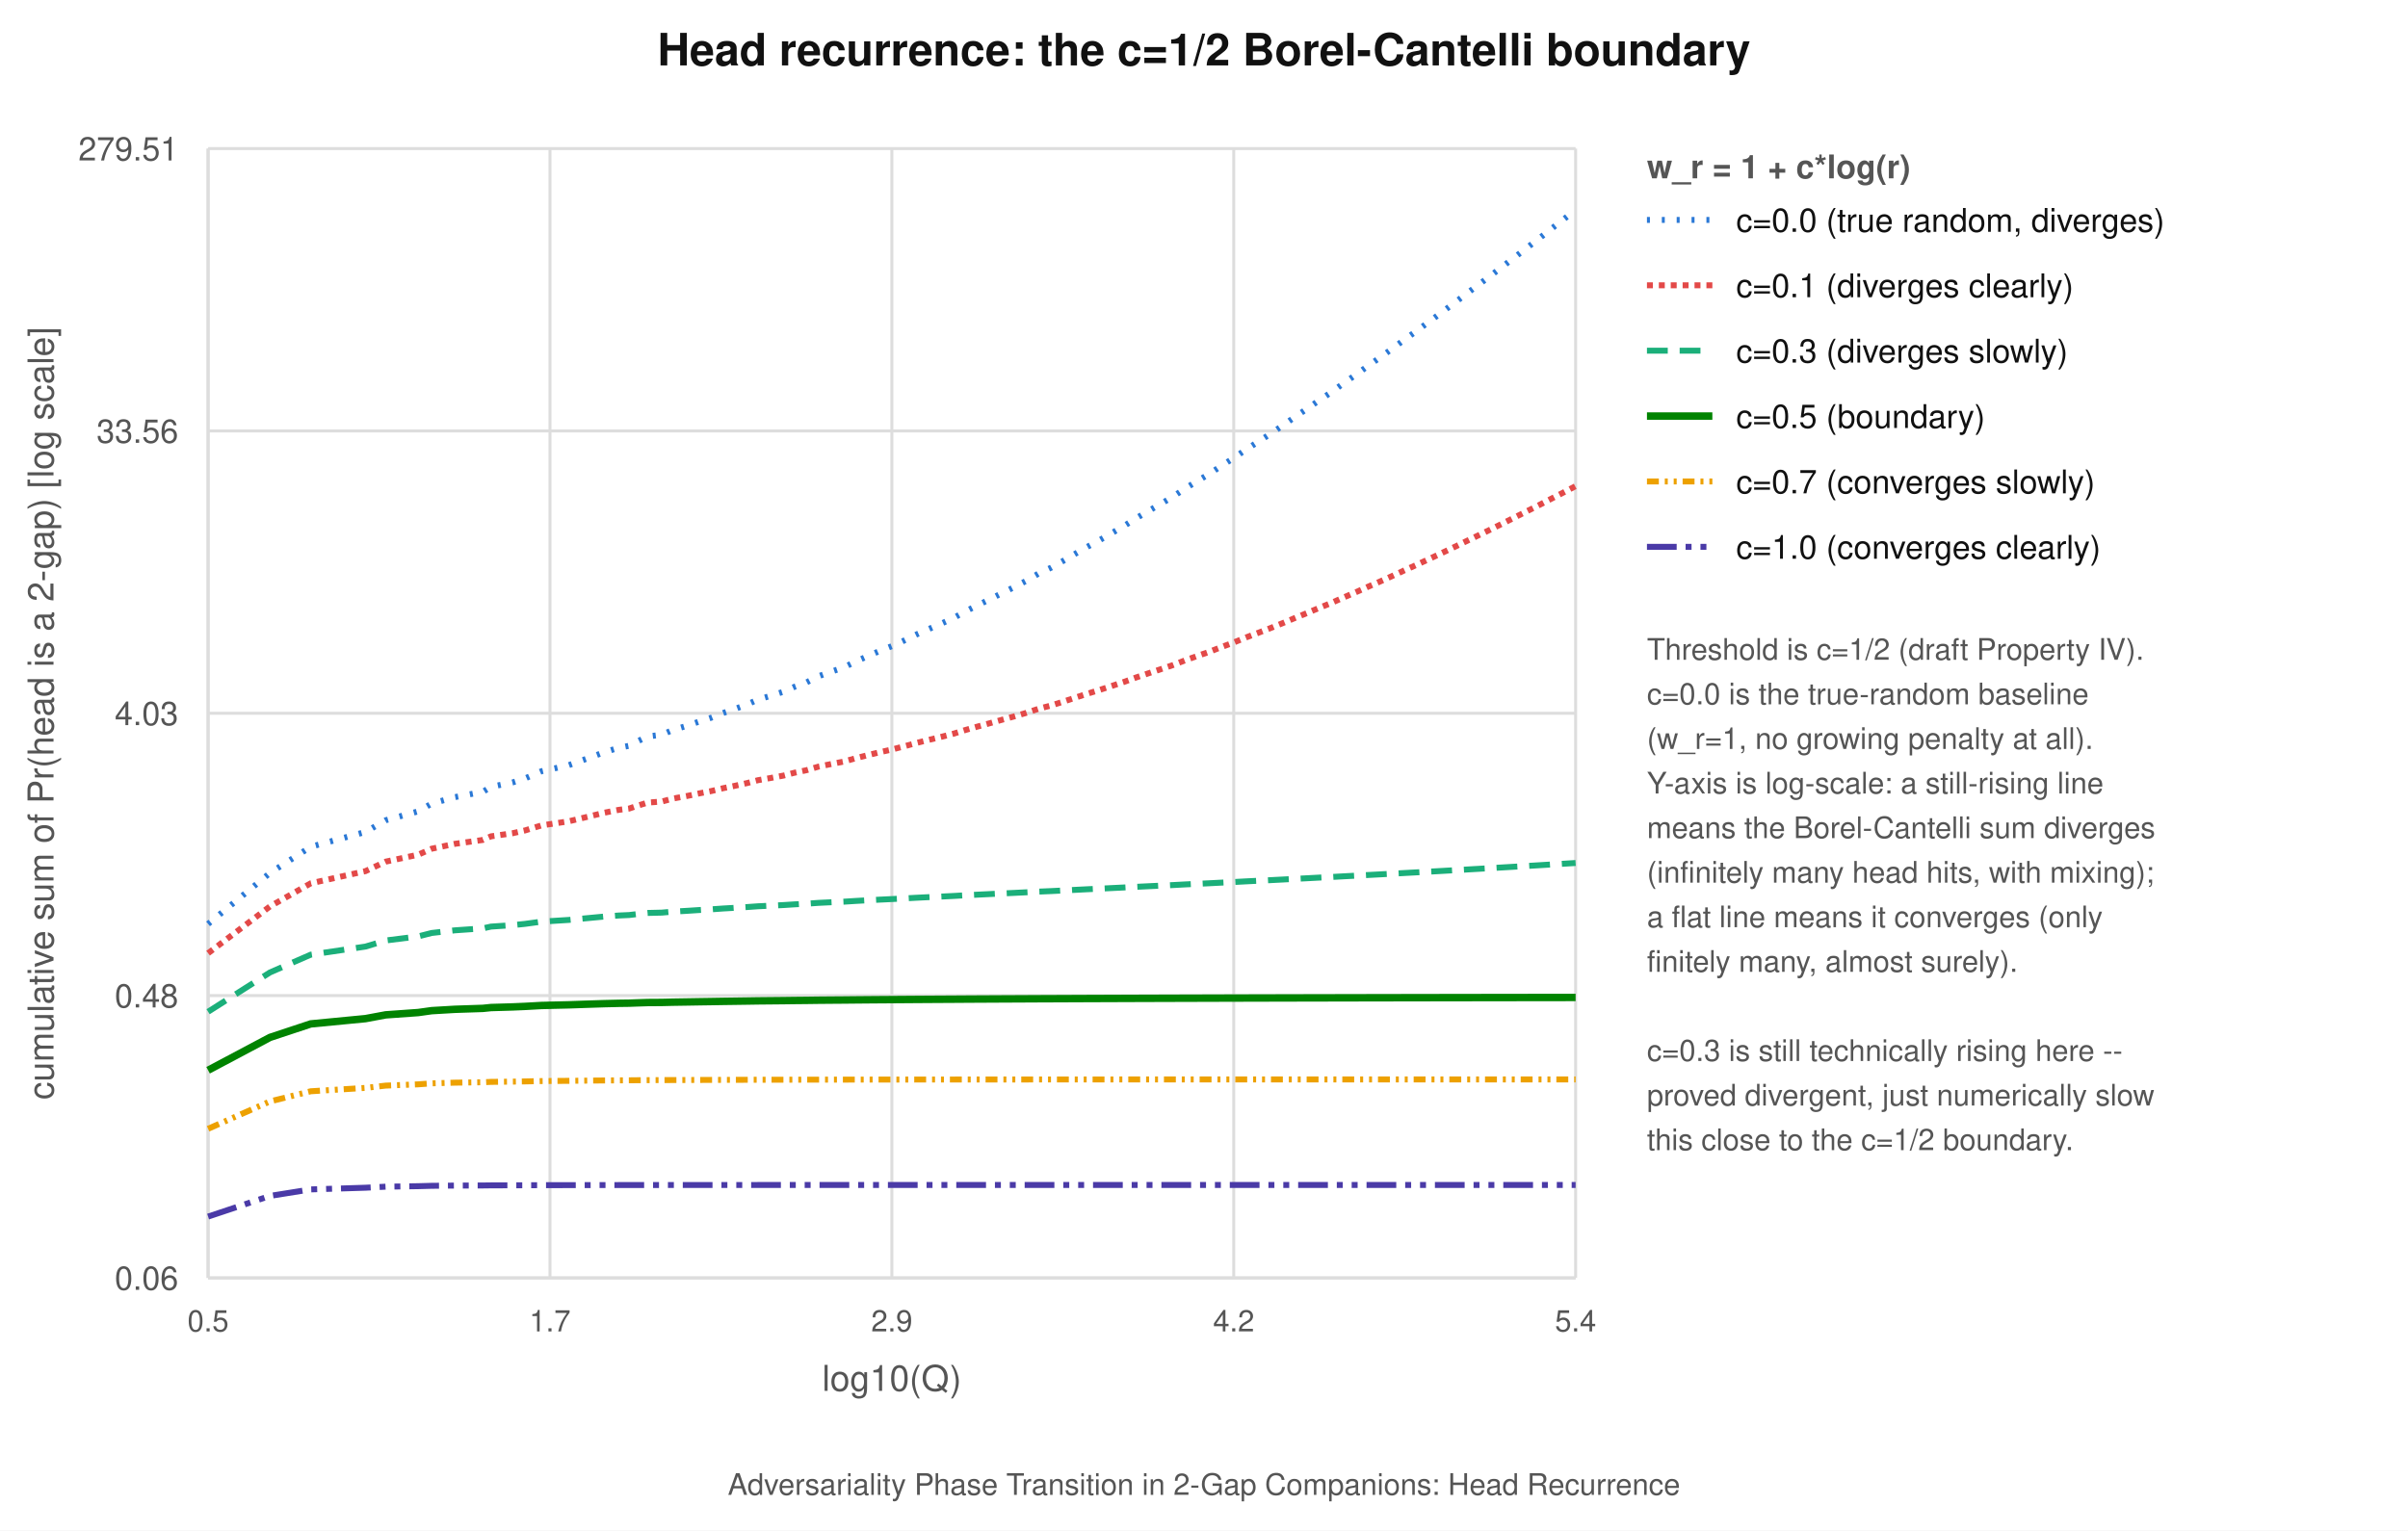
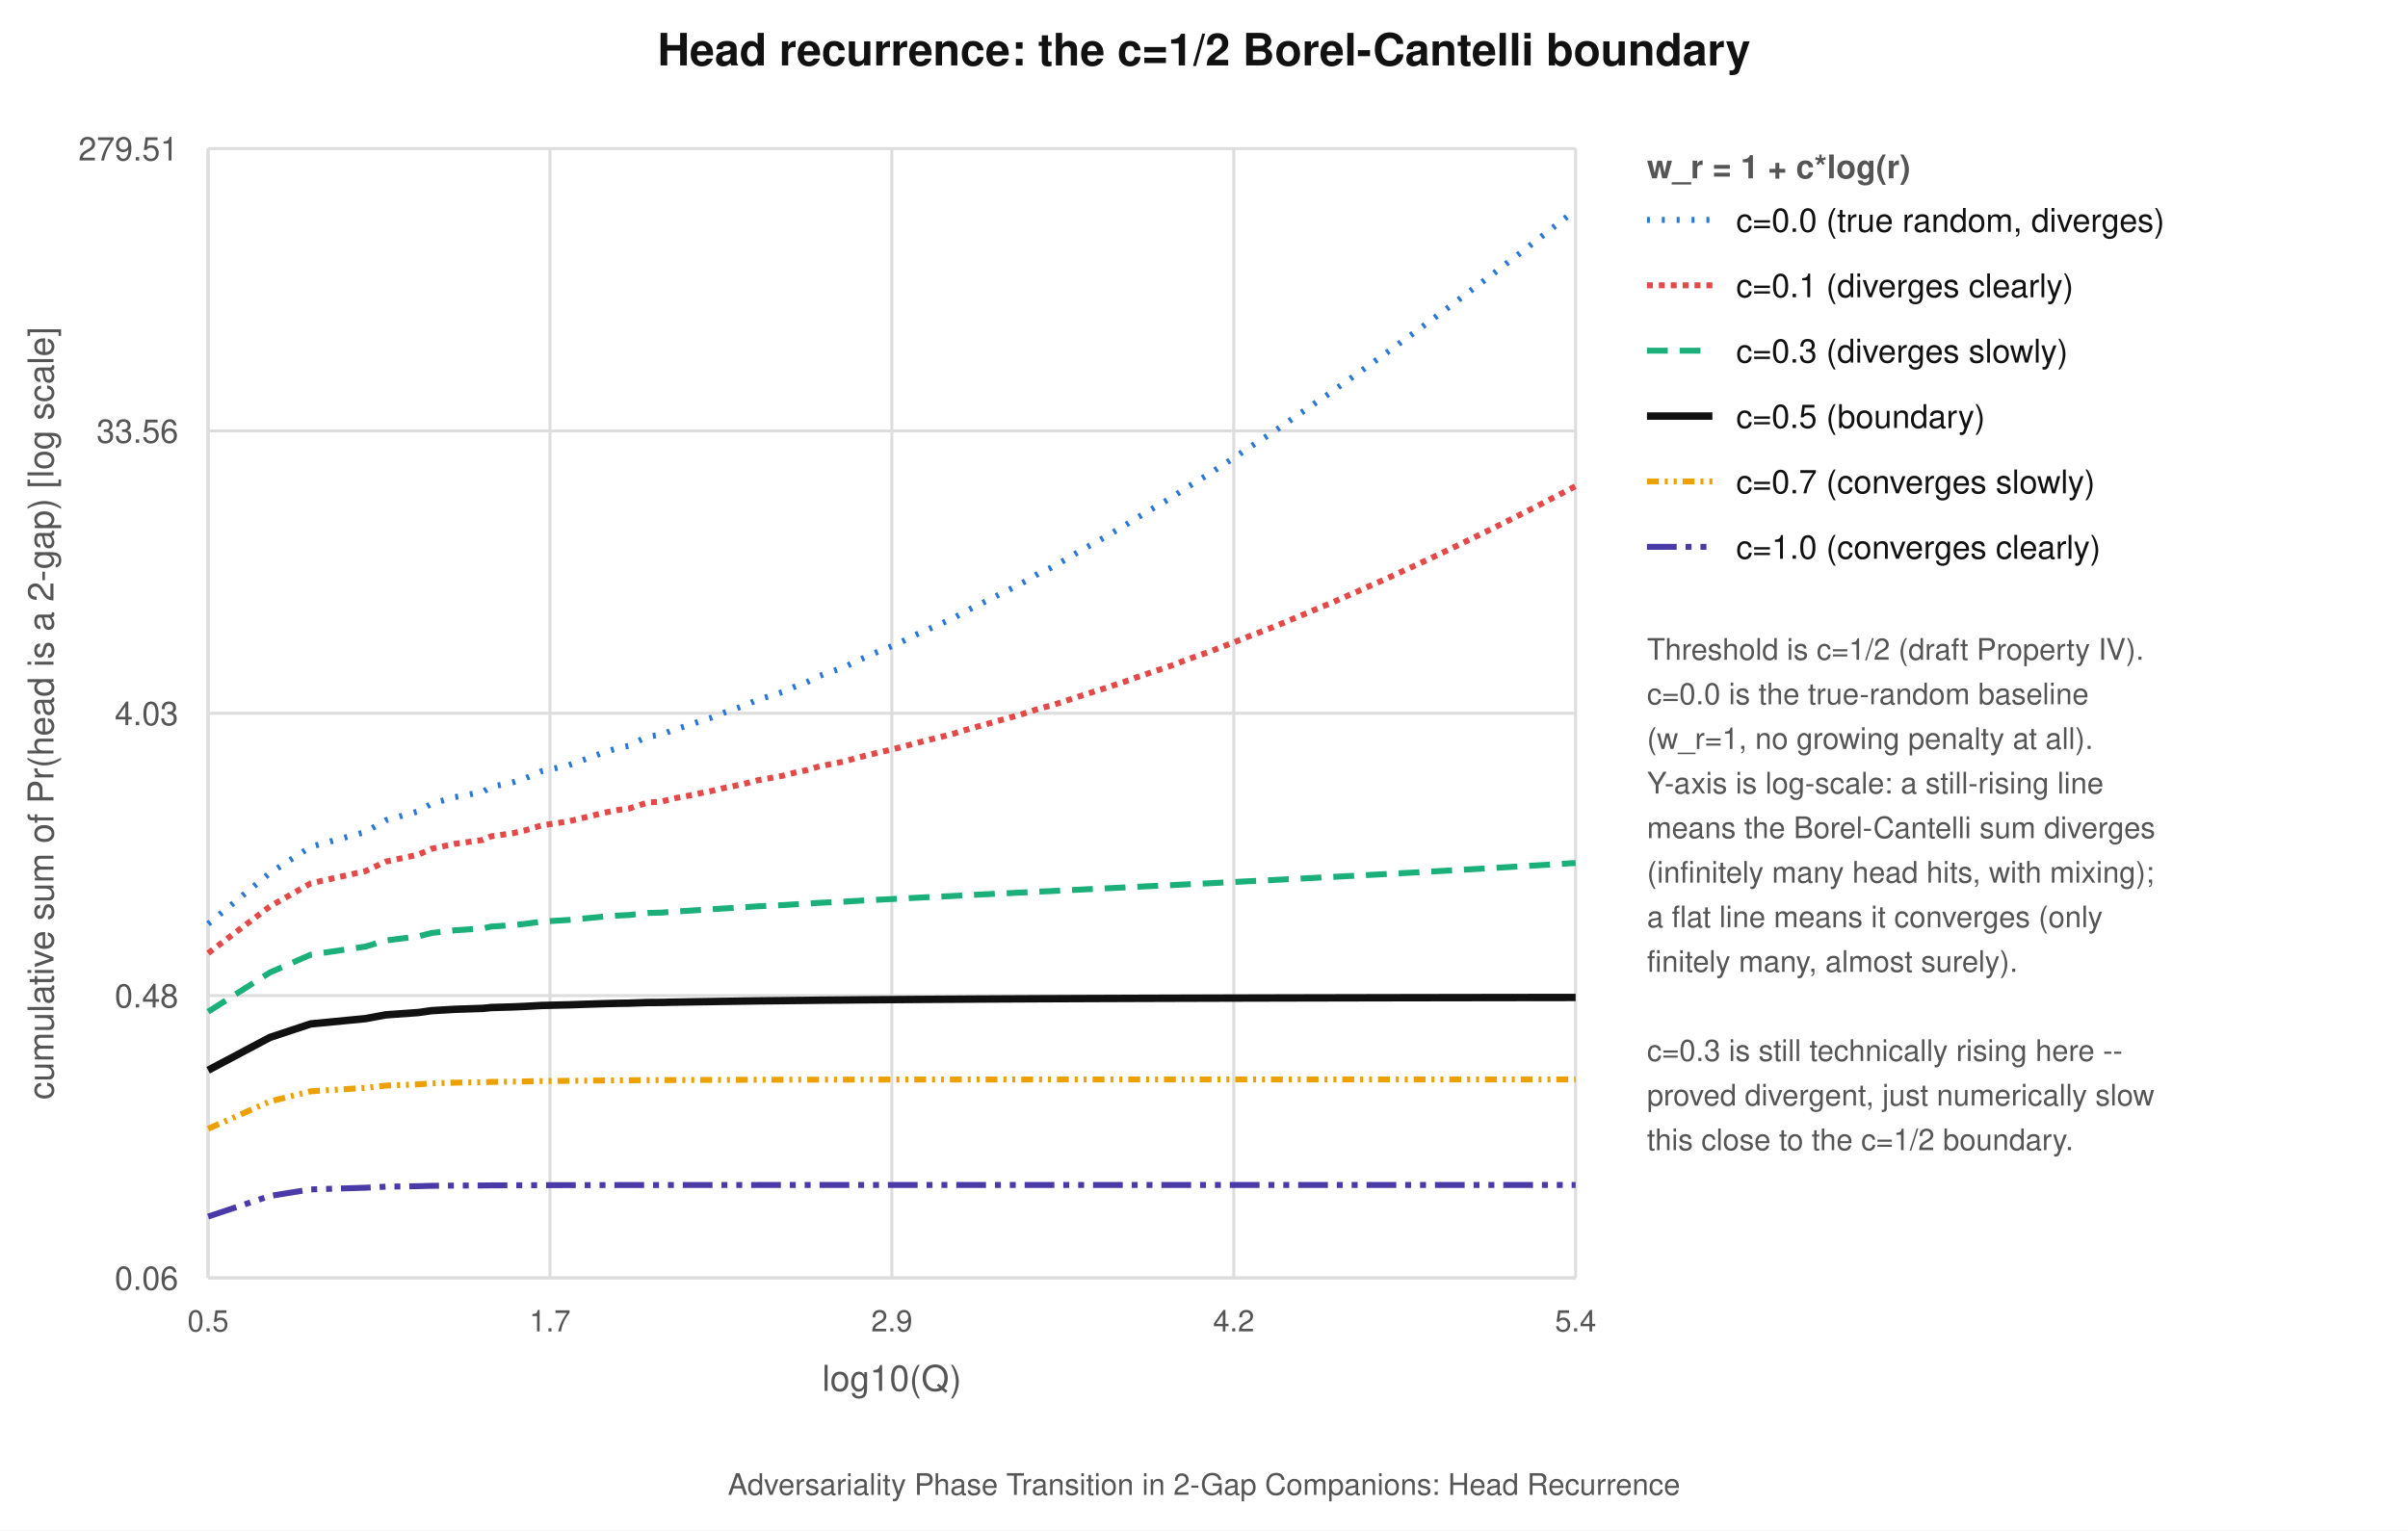
<svg xmlns="http://www.w3.org/2000/svg" width="810" height="515" viewBox="0 0 810 515">
  <defs>
    <marker id="arrowhead" markerWidth="10" markerHeight="8" refX="9" refY="4" orient="auto">
      <path d="M0,0 L10,4 L0,8 Z" fill="#222" />
    </marker>
  </defs>
  <rect x="0" y="0" width="810" height="515" fill="white" />
  <line x1="70" y1="50" x2="70" y2="430" stroke="#dddddd" stroke-width="1" />
  <line x1="70" y1="430" x2="530" y2="430" stroke="#dddddd" stroke-width="1" />
  <line x1="70" y1="430.0" x2="530" y2="430.0" stroke="#dddddd" stroke-width="1" />
  <text x="60" y="434.0" font-family="Helvetica, Arial, sans-serif" font-size="11" font-weight="normal" font-style="normal" fill="#555555" text-anchor="end">0.06</text>
  <line x1="70" y1="335.0" x2="530" y2="335.0" stroke="#dddddd" stroke-width="1" />
  <text x="60" y="339.0" font-family="Helvetica, Arial, sans-serif" font-size="11" font-weight="normal" font-style="normal" fill="#555555" text-anchor="end">0.48</text>
  <line x1="70" y1="240.0" x2="530" y2="240.0" stroke="#dddddd" stroke-width="1" />
  <text x="60" y="244.0" font-family="Helvetica, Arial, sans-serif" font-size="11" font-weight="normal" font-style="normal" fill="#555555" text-anchor="end">4.03</text>
  <line x1="70" y1="145.0" x2="530" y2="145.0" stroke="#dddddd" stroke-width="1" />
  <text x="60" y="149.0" font-family="Helvetica, Arial, sans-serif" font-size="11" font-weight="normal" font-style="normal" fill="#555555" text-anchor="end">33.56</text>
  <line x1="70" y1="50.0" x2="530" y2="50.0" stroke="#dddddd" stroke-width="1" />
  <text x="60" y="54.0" font-family="Helvetica, Arial, sans-serif" font-size="11" font-weight="normal" font-style="normal" fill="#555555" text-anchor="end">279.51</text>
  <line x1="70.0" y1="50" x2="70.0" y2="430" stroke="#dddddd" stroke-width="1" />
  <text x="70.0" y="448" font-family="Helvetica, Arial, sans-serif" font-size="10" font-weight="normal" font-style="normal" fill="#555555" text-anchor="middle">0.5</text>
  <line x1="185.0" y1="50" x2="185.0" y2="430" stroke="#dddddd" stroke-width="1" />
  <text x="185.0" y="448" font-family="Helvetica, Arial, sans-serif" font-size="10" font-weight="normal" font-style="normal" fill="#555555" text-anchor="middle">1.7</text>
  <line x1="300.0" y1="50" x2="300.0" y2="430" stroke="#dddddd" stroke-width="1" />
  <text x="300.0" y="448" font-family="Helvetica, Arial, sans-serif" font-size="10" font-weight="normal" font-style="normal" fill="#555555" text-anchor="middle">2.9</text>
  <line x1="415.0" y1="50" x2="415.0" y2="430" stroke="#dddddd" stroke-width="1" />
  <text x="415.0" y="448" font-family="Helvetica, Arial, sans-serif" font-size="10" font-weight="normal" font-style="normal" fill="#555555" text-anchor="middle">4.2</text>
  <line x1="530.0" y1="50" x2="530.0" y2="430" stroke="#dddddd" stroke-width="1" />
  <text x="530.0" y="448" font-family="Helvetica, Arial, sans-serif" font-size="10" font-weight="normal" font-style="normal" fill="#555555" text-anchor="middle">5.4</text>
  <text x="300.0" y="468" font-family="Helvetica, Arial, sans-serif" font-size="12" font-weight="normal" font-style="normal" fill="#555555" text-anchor="middle">log10(Q)</text>
  <text x="18" y="240.0" font-family="Helvetica, Arial, sans-serif" font-size="12" font-weight="normal" font-style="normal" fill="#555555" text-anchor="middle" transform="rotate(-90 18 240.0)">cumulative sum of Pr(head is a 2-gap) [log scale]</text>
  <polyline points="70.0,310.887 90.813,293.744 104.523,284.927 122.939,279.943 129.745,276 140.676,273.008 145.208,270.406 152.992,268.23 162.437,266.425 165.154,264.755 172.363,263.297 176.546,261.961 182.11,259.52 187.006,258.443 191.375,257.444 196.556,255.584 198.919,254.725 203.269,253.106 208.126,251.628 211.633,250.945 214.078,249.636 217.853,247.799 222.612,247.239 226.291,245.64 231.253,244.167 235.207,242.792 239.24,241.503 243.297,239.893 246.633,238.775 251.333,237.019 254.97,235.393 259.104,234.173 263.566,232.742 267.161,231.138 271.249,229.637 275.317,227.548 280.126,225.83 283.717,224.624 287.931,222.552 292.217,220.633 295.99,219.008 300.214,217.335 304.214,215.487 308.251,213.506 312.422,211.657 316.654,209.819 320.662,207.992 324.784,205.703 328.812,203.671 332.865,201.694 337.135,199.539 341.209,197.534 345.293,195.39 349.379,192.959 353.61,190.997 357.63,188.731 361.629,186.374 365.732,184.003 369.928,181.718 373.936,179.394 378.167,176.941 382.154,174.396 386.308,171.947 390.475,169.531 394.474,167.178 398.587,164.417 402.726,161.871 406.827,159.427 410.907,156.705 415.029,154.101 419.114,151.273 423.234,148.637 427.341,145.982 431.465,143.185 435.536,140.339 439.662,137.549 443.752,134.688 447.868,131.946 451.974,128.952 456.074,126.095 460.187,123.11 464.289,120.234 468.398,117.266 472.509,114.217 476.617,111.282 480.715,108.247 484.823,105.222 488.929,102.148 493.042,99.03 497.15,95.952 501.254,92.879 505.362,89.728 509.469,86.587 513.572,83.417 517.68,80.265 521.786,77.043 525.894,73.853 530.0,70.639" fill="none" stroke="#2a78d6" stroke-width="2" stroke-dasharray="1,4" />
  <polyline points="70.0,320.735 90.813,304.997 104.523,297.224 122.939,293.124 129.745,289.929 140.676,287.595 145.208,285.582 152.992,283.942 162.437,282.628 165.154,281.416 172.363,280.384 176.546,279.448 182.11,277.75 187.006,277.015 191.375,276.344 196.556,275.1 198.919,274.533 203.269,273.467 208.126,272.506 211.633,272.068 214.078,271.233 217.853,270.061 222.612,269.711 226.291,268.716 231.253,267.807 235.207,266.966 239.24,266.182 243.297,265.207 246.633,264.539 251.333,263.491 254.97,262.528 259.104,261.808 263.566,260.971 267.161,260.037 271.249,259.168 275.317,257.963 280.126,256.975 283.717,256.287 287.931,255.108 292.217,254.016 295.99,253.096 300.214,252.152 304.214,251.11 308.251,249.997 312.422,248.957 316.654,247.927 320.662,246.903 324.784,245.622 328.812,244.483 332.865,243.377 337.135,242.171 341.209,241.049 345.293,239.846 349.379,238.482 353.61,237.379 357.63,236.105 361.629,234.775 365.732,233.434 369.928,232.139 373.936,230.819 378.167,229.422 382.154,227.967 386.308,226.563 390.475,225.173 394.474,223.816 398.587,222.216 402.726,220.734 406.827,219.307 410.907,217.712 415.029,216.178 419.114,214.507 423.234,212.94 427.341,211.357 431.465,209.681 435.536,207.968 439.662,206.28 443.752,204.542 447.868,202.869 451.974,201.033 456.074,199.272 460.187,197.424 464.289,195.636 468.398,193.781 472.509,191.867 476.617,190.016 480.715,188.093 484.823,186.168 488.929,184.203 493.042,182.201 497.15,180.216 501.254,178.225 505.362,176.175 509.469,174.124 513.572,172.044 517.68,169.968 521.786,167.837 525.894,165.72 530.0,163.577" fill="none" stroke="#e34948" stroke-width="2" stroke-dasharray="2,2" />
  <polyline points="70.0,340.429 90.813,327.214 104.523,321.233 122.939,318.507 129.745,316.463 140.676,315.09 145.208,313.934 152.992,313.045 162.437,312.386 165.154,311.786 172.363,311.304 176.546,310.879 182.11,310.123 187.006,309.813 191.375,309.539 196.556,309.039 198.919,308.819 203.269,308.41 208.126,308.055 211.633,307.899 214.078,307.605 217.853,307.198 222.612,307.083 226.291,306.759 231.253,306.472 235.207,306.213 239.24,305.978 243.297,305.691 246.633,305.502 251.333,305.209 254.97,304.948 259.104,304.757 263.566,304.54 267.161,304.305 271.249,304.091 275.317,303.801 280.126,303.569 283.717,303.412 287.931,303.148 292.217,302.909 295.99,302.713 300.214,302.515 304.214,302.302 308.251,302.079 312.422,301.875 316.654,301.677 320.662,301.484 324.784,301.248 328.812,301.042 332.865,300.845 337.135,300.635 341.209,300.444 345.293,300.242 349.379,300.017 353.61,299.838 357.63,299.635 361.629,299.426 365.732,299.219 369.928,299.022 373.936,298.825 378.167,298.619 382.154,298.407 386.308,298.205 390.475,298.008 394.474,297.819 398.587,297.597 402.726,297.395 406.827,297.202 410.907,296.989 415.029,296.786 419.114,296.566 423.234,296.363 427.341,296.159 431.465,295.945 435.536,295.728 439.662,295.516 443.752,295.299 447.868,295.092 451.974,294.865 456.074,294.649 460.187,294.424 464.289,294.207 468.398,293.983 472.509,293.752 476.617,293.53 480.715,293.3 484.823,293.07 488.929,292.836 493.042,292.597 497.15,292.362 501.254,292.125 505.362,291.882 509.469,291.639 513.572,291.392 517.68,291.145 521.786,290.892 525.894,290.64 530.0,290.385" fill="none" stroke="#1baf7a" stroke-width="2" stroke-dasharray="7,4" />
-   <polyline points="70.0,360.124 90.813,349.075 104.523,344.529 122.939,342.753 129.745,341.484 140.676,340.706 145.208,340.072 152.992,339.615 162.437,339.304 165.154,339.026 172.363,338.816 176.546,338.638 182.11,338.33 187.006,338.211 191.375,338.109 196.556,337.93 198.919,337.853 203.269,337.714 208.126,337.599 211.633,337.551 214.078,337.461 217.853,337.339 222.612,337.307 226.291,337.217 231.253,337.141 235.207,337.075 239.24,337.017 243.297,336.948 246.633,336.904 251.333,336.838 254.97,336.782 259.104,336.742 263.566,336.699 267.161,336.653 271.249,336.613 275.317,336.56 280.126,336.52 283.717,336.493 287.931,336.451 292.217,336.413 295.99,336.384 300.214,336.355 304.214,336.325 308.251,336.295 312.422,336.268 316.654,336.243 320.662,336.219 324.784,336.192 328.812,336.168 332.865,336.147 337.135,336.125 341.209,336.106 345.293,336.086 349.379,336.064 353.61,336.048 357.63,336.03 361.629,336.013 365.732,335.996 369.928,335.98 373.936,335.965 378.167,335.95 382.154,335.935 386.308,335.921 390.475,335.908 394.474,335.896 398.587,335.883 402.726,335.871 406.827,335.86 410.907,335.848 415.029,335.837 419.114,335.826 423.234,335.816 427.341,335.806 431.465,335.797 435.536,335.787 439.662,335.778 443.752,335.769 447.868,335.761 451.974,335.752 456.074,335.744 460.187,335.736 464.289,335.728 468.398,335.721 472.509,335.714 476.617,335.707 480.715,335.7 484.823,335.693 488.929,335.687 493.042,335.68 497.15,335.674 501.254,335.668 505.362,335.662 509.469,335.657 513.572,335.651 517.68,335.646 521.786,335.64 525.894,335.635 530.0,335.63" fill="none" stroke="#008300" stroke-width="2.5" />
+   <polyline points="70.0,360.124 90.813,349.075 104.523,344.529 122.939,342.753 129.745,341.484 140.676,340.706 145.208,340.072 152.992,339.615 162.437,339.304 165.154,339.026 172.363,338.816 176.546,338.638 182.11,338.33 187.006,338.211 191.375,338.109 196.556,337.93 198.919,337.853 203.269,337.714 208.126,337.599 211.633,337.551 214.078,337.461 217.853,337.339 222.612,337.307 226.291,337.217 231.253,337.141 235.207,337.075 239.24,337.017 243.297,336.948 246.633,336.904 251.333,336.838 254.97,336.782 259.104,336.742 263.566,336.699 267.161,336.653 271.249,336.613 275.317,336.56 280.126,336.52 283.717,336.493 287.931,336.451 292.217,336.413 295.99,336.384 300.214,336.355 304.214,336.325 308.251,336.295 312.422,336.268 316.654,336.243 320.662,336.219 324.784,336.192 328.812,336.168 332.865,336.147 337.135,336.125 341.209,336.106 345.293,336.086 349.379,336.064 353.61,336.048 357.63,336.03 361.629,336.013 365.732,335.996 369.928,335.98 373.936,335.965 378.167,335.95 382.154,335.935 386.308,335.921 390.475,335.908 394.474,335.896 398.587,335.883 402.726,335.871 406.827,335.86 410.907,335.848 415.029,335.837 419.114,335.826 423.234,335.816 427.341,335.806 431.465,335.797 435.536,335.787 439.662,335.778 443.752,335.769 447.868,335.761 451.974,335.752 456.074,335.744 460.187,335.736 464.289,335.728 468.398,335.721 472.509,335.714 476.617,335.707 480.715,335.7 484.823,335.693 488.929,335.687 493.042,335.68 497.15,335.674 501.254,335.668 505.362,335.662 509.469,335.657 513.572,335.651 517.68,335.646 521.786,335.64 525.894,335.635 530.0,335.63" fill="none" stroke="#111111" stroke-width="2.5" />
  <polyline points="70.0,379.819 90.813,370.617 104.523,367.198 122.939,366.062 129.745,365.292 140.676,364.864 145.208,364.528 152.992,364.303 162.437,364.162 165.154,364.039 172.363,363.953 176.546,363.882 182.11,363.764 187.006,363.721 191.375,363.686 196.556,363.625 198.919,363.6 203.269,363.557 208.126,363.522 211.633,363.508 214.078,363.483 217.853,363.45 222.612,363.441 226.291,363.419 231.253,363.401 235.207,363.385 239.24,363.372 243.297,363.357 246.633,363.348 251.333,363.335 254.97,363.324 259.104,363.317 263.566,363.309 267.161,363.301 271.249,363.295 275.317,363.286 280.126,363.28 283.717,363.276 287.931,363.27 292.217,363.265 295.99,363.261 300.214,363.258 304.214,363.254 308.251,363.251 312.422,363.248 316.654,363.245 320.662,363.243 324.784,363.24 328.812,363.238 332.865,363.236 337.135,363.234 341.209,363.232 345.293,363.231 349.379,363.229 353.61,363.228 357.63,363.226 361.629,363.225 365.732,363.224 369.928,363.223 373.936,363.222 378.167,363.221 382.154,363.22 386.308,363.22 390.475,363.219 394.474,363.218 398.587,363.218 402.726,363.217 406.827,363.217 410.907,363.216 415.029,363.216 419.114,363.215 423.234,363.215 427.341,363.215 431.465,363.214 435.536,363.214 439.662,363.214 443.752,363.213 447.868,363.213 451.974,363.213 456.074,363.213 460.187,363.213 464.289,363.212 468.398,363.212 472.509,363.212 476.617,363.212 480.715,363.212 484.823,363.212 488.929,363.211 493.042,363.211 497.15,363.211 501.254,363.211 505.362,363.211 509.469,363.211 513.572,363.211 517.68,363.211 521.786,363.211 525.894,363.211 530.0,363.21" fill="none" stroke="#eda100" stroke-width="2" stroke-dasharray="4,2,1,2,1,2" />
  <polyline points="70.0,409.361 90.813,402.411 104.523,400.219 122.939,399.652 129.745,399.3 140.676,399.133 145.208,399.009 152.992,398.935 162.437,398.895 165.154,398.861 172.363,398.839 176.546,398.822 182.11,398.796 187.006,398.787 191.375,398.781 196.556,398.77 198.919,398.766 203.269,398.758 208.126,398.753 211.633,398.751 214.078,398.748 217.853,398.743 222.612,398.742 226.291,398.74 231.253,398.738 235.207,398.736 239.24,398.735 243.297,398.734 246.633,398.733 251.333,398.732 254.97,398.731 259.104,398.73 263.566,398.73 267.161,398.729 271.249,398.729 275.317,398.728 280.126,398.728 283.717,398.728 287.931,398.728 292.217,398.727 295.99,398.727 300.214,398.727 304.214,398.727 308.251,398.727 312.422,398.727 316.654,398.727 320.662,398.727 324.784,398.727 328.812,398.727 332.865,398.726 337.135,398.726 341.209,398.726 345.293,398.726 349.379,398.726 353.61,398.726 357.63,398.726 361.629,398.726 365.732,398.726 369.928,398.726 373.936,398.726 378.167,398.726 382.154,398.726 386.308,398.726 390.475,398.726 394.474,398.726 398.587,398.726 402.726,398.726 406.827,398.726 410.907,398.726 415.029,398.726 419.114,398.726 423.234,398.726 427.341,398.726 431.465,398.726 435.536,398.726 439.662,398.726 443.752,398.726 447.868,398.726 451.974,398.726 456.074,398.726 460.187,398.726 464.289,398.726 468.398,398.726 472.509,398.726 476.617,398.726 480.715,398.726 484.823,398.726 488.929,398.726 493.042,398.726 497.15,398.726 501.254,398.726 505.362,398.726 509.469,398.726 513.572,398.726 517.68,398.726 521.786,398.726 525.894,398.726 530.0,398.726" fill="none" stroke="#4a3aa7" stroke-width="2" stroke-dasharray="10,3,2,3,2,3" />
  <text x="554" y="60" font-family="Helvetica, Arial, sans-serif" font-size="11" font-weight="bold" font-style="normal" fill="#555555" text-anchor="start">w_r = 1 + c*log(r)</text>
  <line x1="554" y1="74" x2="576" y2="74" stroke="#2a78d6" stroke-width="2" stroke-dasharray="1,4" />
  <text x="584" y="78" font-family="Helvetica, Arial, sans-serif" font-size="11" font-weight="normal" font-style="normal" fill="#111111" text-anchor="start">c=0.0 (true random, diverges)</text>
  <line x1="554" y1="96" x2="576" y2="96" stroke="#e34948" stroke-width="2" stroke-dasharray="2,2" />
  <text x="584" y="100" font-family="Helvetica, Arial, sans-serif" font-size="11" font-weight="normal" font-style="normal" fill="#111111" text-anchor="start">c=0.1 (diverges clearly)</text>
  <line x1="554" y1="118" x2="576" y2="118" stroke="#1baf7a" stroke-width="2" stroke-dasharray="7,4" />
  <text x="584" y="122" font-family="Helvetica, Arial, sans-serif" font-size="11" font-weight="normal" font-style="normal" fill="#111111" text-anchor="start">c=0.3 (diverges slowly)</text>
-   <line x1="554" y1="140" x2="576" y2="140" stroke="#008300" stroke-width="2.5" />
+   <line x1="554" y1="140" x2="576" y2="140" stroke="#111111" stroke-width="2.5" />
  <text x="584" y="144" font-family="Helvetica, Arial, sans-serif" font-size="11" font-weight="normal" font-style="normal" fill="#111111" text-anchor="start">c=0.5 (boundary)</text>
  <line x1="554" y1="162" x2="576" y2="162" stroke="#eda100" stroke-width="2" stroke-dasharray="4,2,1,2,1,2" />
  <text x="584" y="166" font-family="Helvetica, Arial, sans-serif" font-size="11" font-weight="normal" font-style="normal" fill="#111111" text-anchor="start">c=0.7 (converges slowly)</text>
  <line x1="554" y1="184" x2="576" y2="184" stroke="#4a3aa7" stroke-width="2" stroke-dasharray="10,3,2,3,2,3" />
  <text x="584" y="188" font-family="Helvetica, Arial, sans-serif" font-size="11" font-weight="normal" font-style="normal" fill="#111111" text-anchor="start">c=1.0 (converges clearly)</text>
  <text x="554" y="222" font-family="Helvetica, Arial, sans-serif" font-size="10" font-weight="normal" font-style="normal" fill="#555555" text-anchor="start">Threshold is c=1/2 (draft Property IV).</text>
  <text x="554" y="237" font-family="Helvetica, Arial, sans-serif" font-size="10" font-weight="normal" font-style="normal" fill="#555555" text-anchor="start">c=0.0 is the true-random baseline</text>
  <text x="554" y="252" font-family="Helvetica, Arial, sans-serif" font-size="10" font-weight="normal" font-style="normal" fill="#555555" text-anchor="start">(w_r=1, no growing penalty at all).</text>
  <text x="554" y="267" font-family="Helvetica, Arial, sans-serif" font-size="10" font-weight="normal" font-style="normal" fill="#555555" text-anchor="start">Y-axis is log-scale: a still-rising line</text>
  <text x="554" y="282" font-family="Helvetica, Arial, sans-serif" font-size="10" font-weight="normal" font-style="normal" fill="#555555" text-anchor="start">means the Borel-Cantelli sum diverges</text>
  <text x="554" y="297" font-family="Helvetica, Arial, sans-serif" font-size="10" font-weight="normal" font-style="normal" fill="#555555" text-anchor="start">(infinitely many head hits, with mixing);</text>
  <text x="554" y="312" font-family="Helvetica, Arial, sans-serif" font-size="10" font-weight="normal" font-style="normal" fill="#555555" text-anchor="start">a flat line means it converges (only</text>
  <text x="554" y="327" font-family="Helvetica, Arial, sans-serif" font-size="10" font-weight="normal" font-style="normal" fill="#555555" text-anchor="start">finitely many, almost surely).</text>
  <text x="554" y="342" font-family="Helvetica, Arial, sans-serif" font-size="10" font-weight="normal" font-style="normal" fill="#555555" text-anchor="start" />
  <text x="554" y="357" font-family="Helvetica, Arial, sans-serif" font-size="10" font-weight="normal" font-style="normal" fill="#555555" text-anchor="start">c=0.3 is still technically rising here --</text>
  <text x="554" y="372" font-family="Helvetica, Arial, sans-serif" font-size="10" font-weight="normal" font-style="normal" fill="#555555" text-anchor="start">proved divergent, just numerically slow</text>
  <text x="554" y="387" font-family="Helvetica, Arial, sans-serif" font-size="10" font-weight="normal" font-style="normal" fill="#555555" text-anchor="start">this close to the c=1/2 boundary.</text>
  <text x="405.0" y="22" font-family="Helvetica, Arial, sans-serif" font-size="15" font-weight="bold" font-style="normal" fill="#111111" text-anchor="middle">Head recurrence: the c=1/2 Borel-Cantelli boundary</text>
  <text x="405.0" y="503" font-family="Helvetica, Arial, sans-serif" font-size="10" font-weight="normal" font-style="normal" fill="#555555" text-anchor="middle">Adversariality Phase Transition in 2-Gap Companions: Head Recurrence</text>
</svg>
